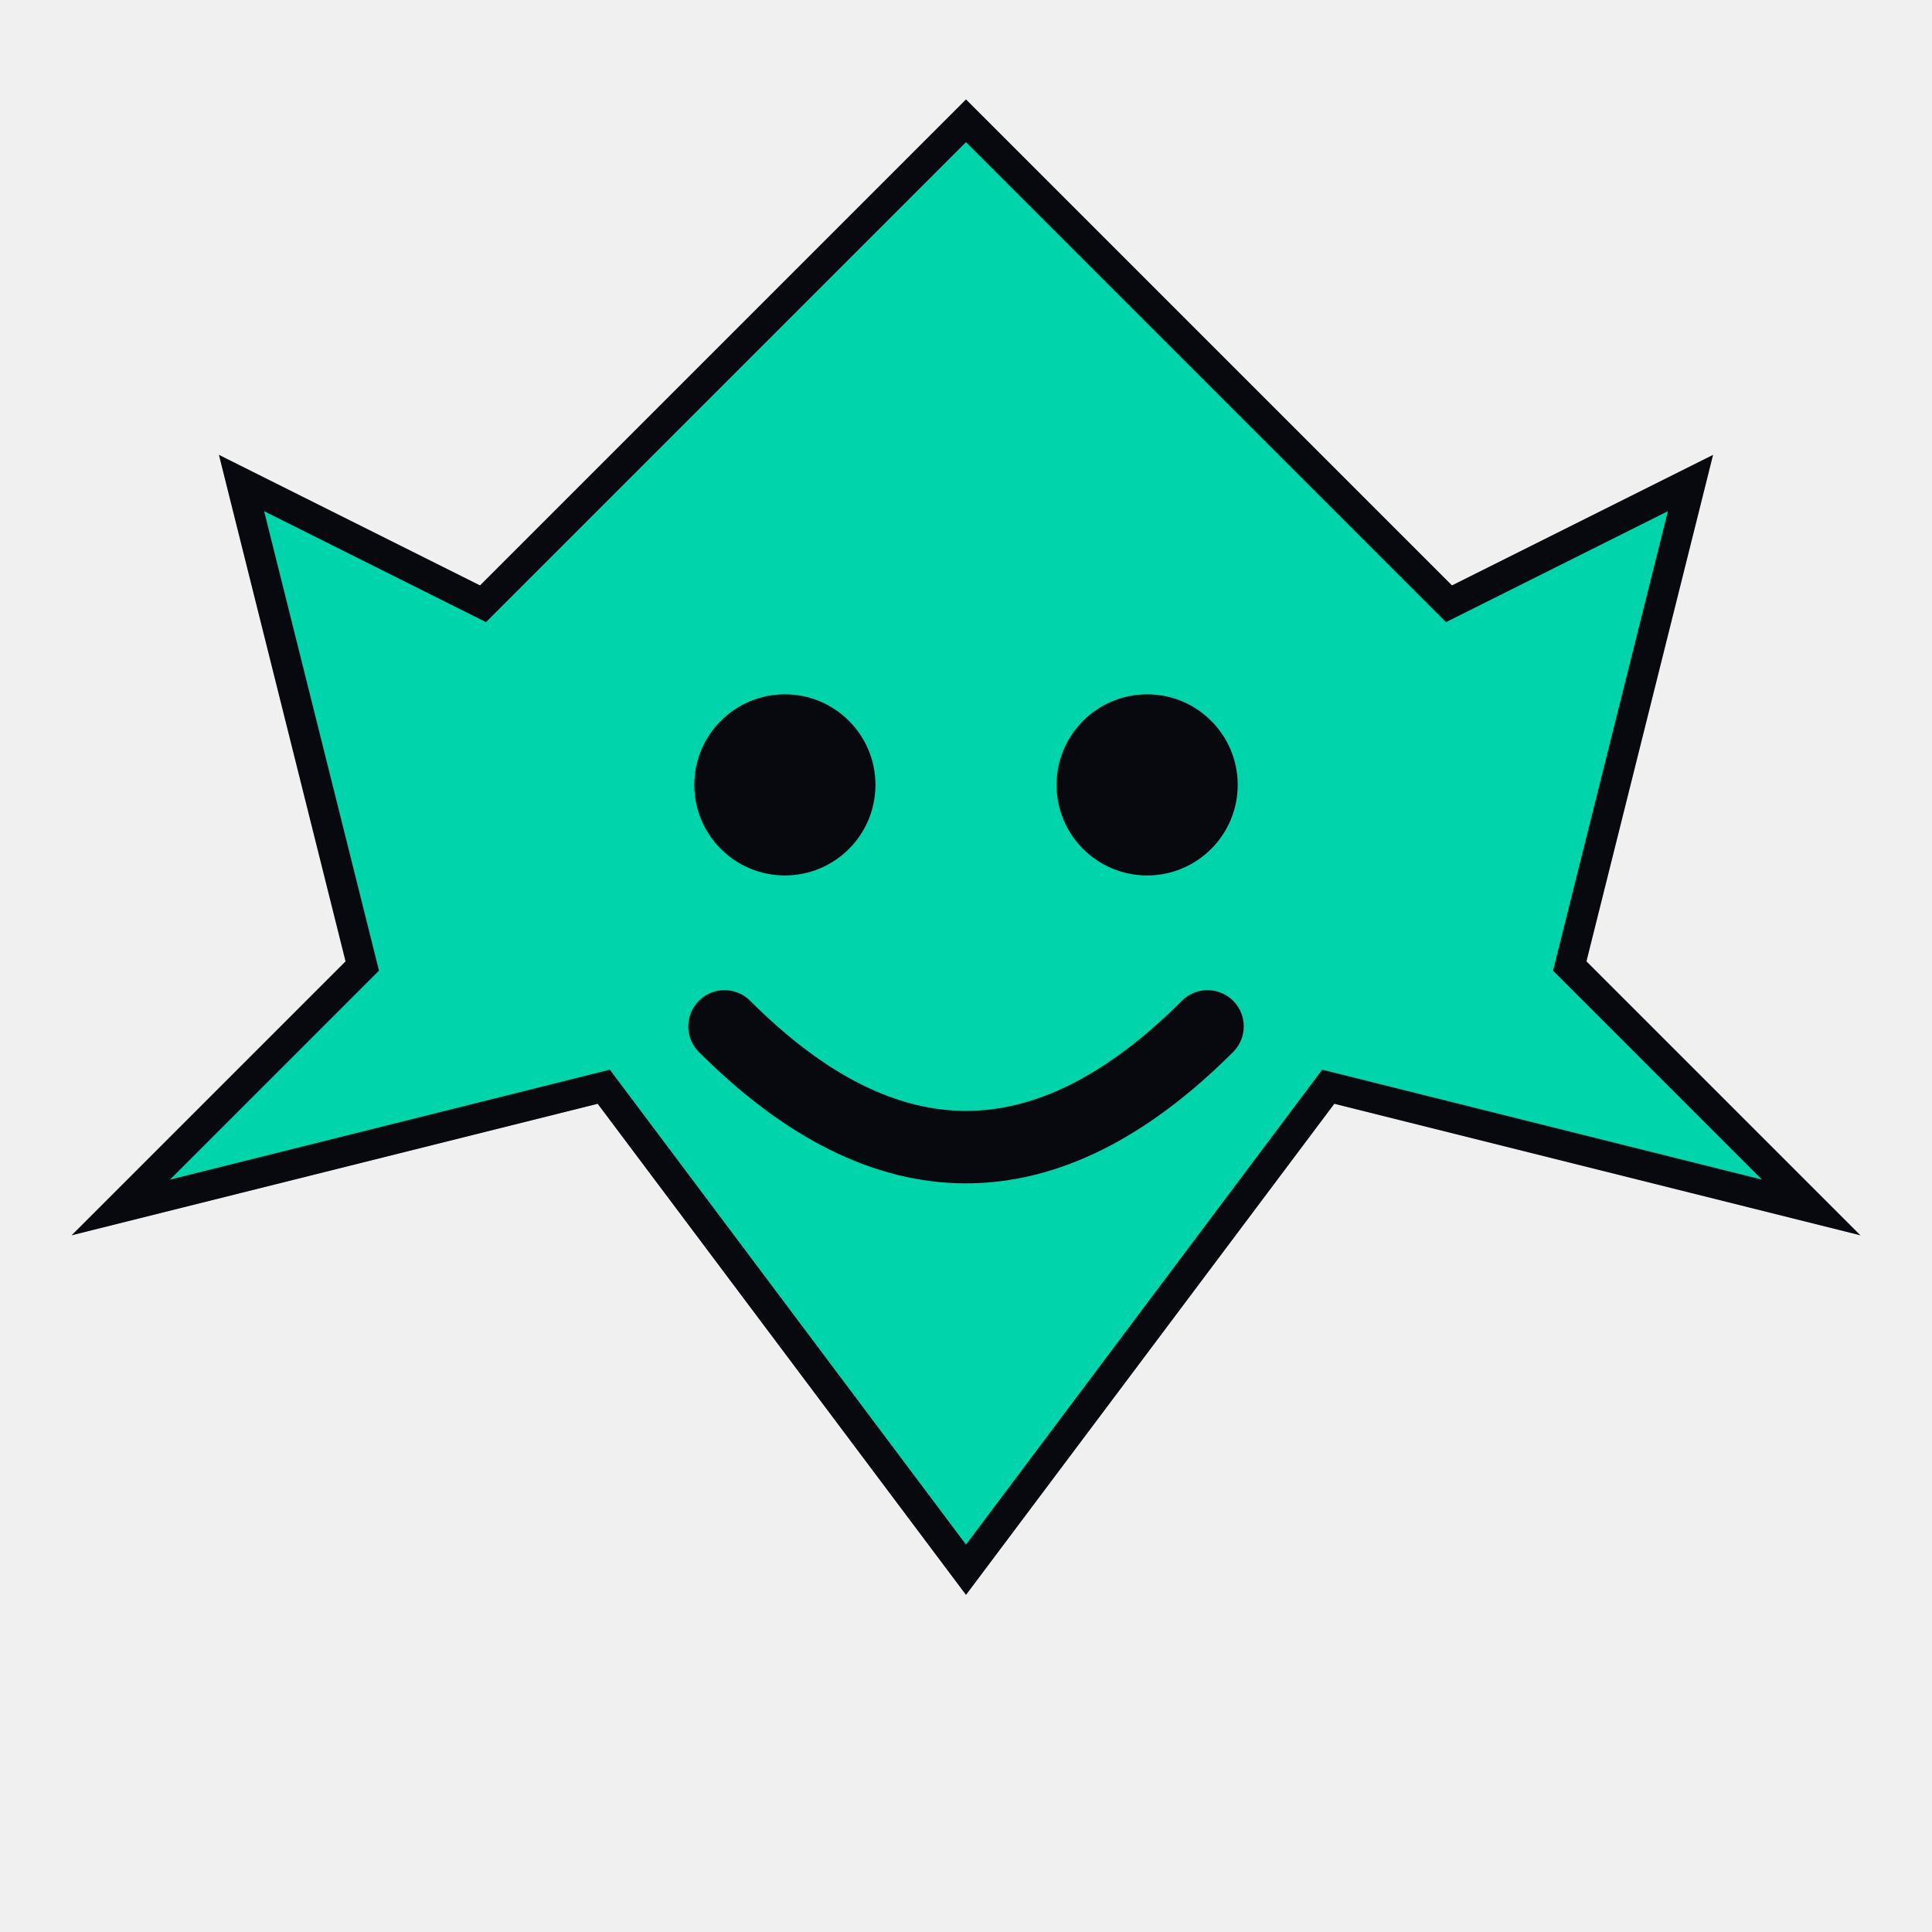
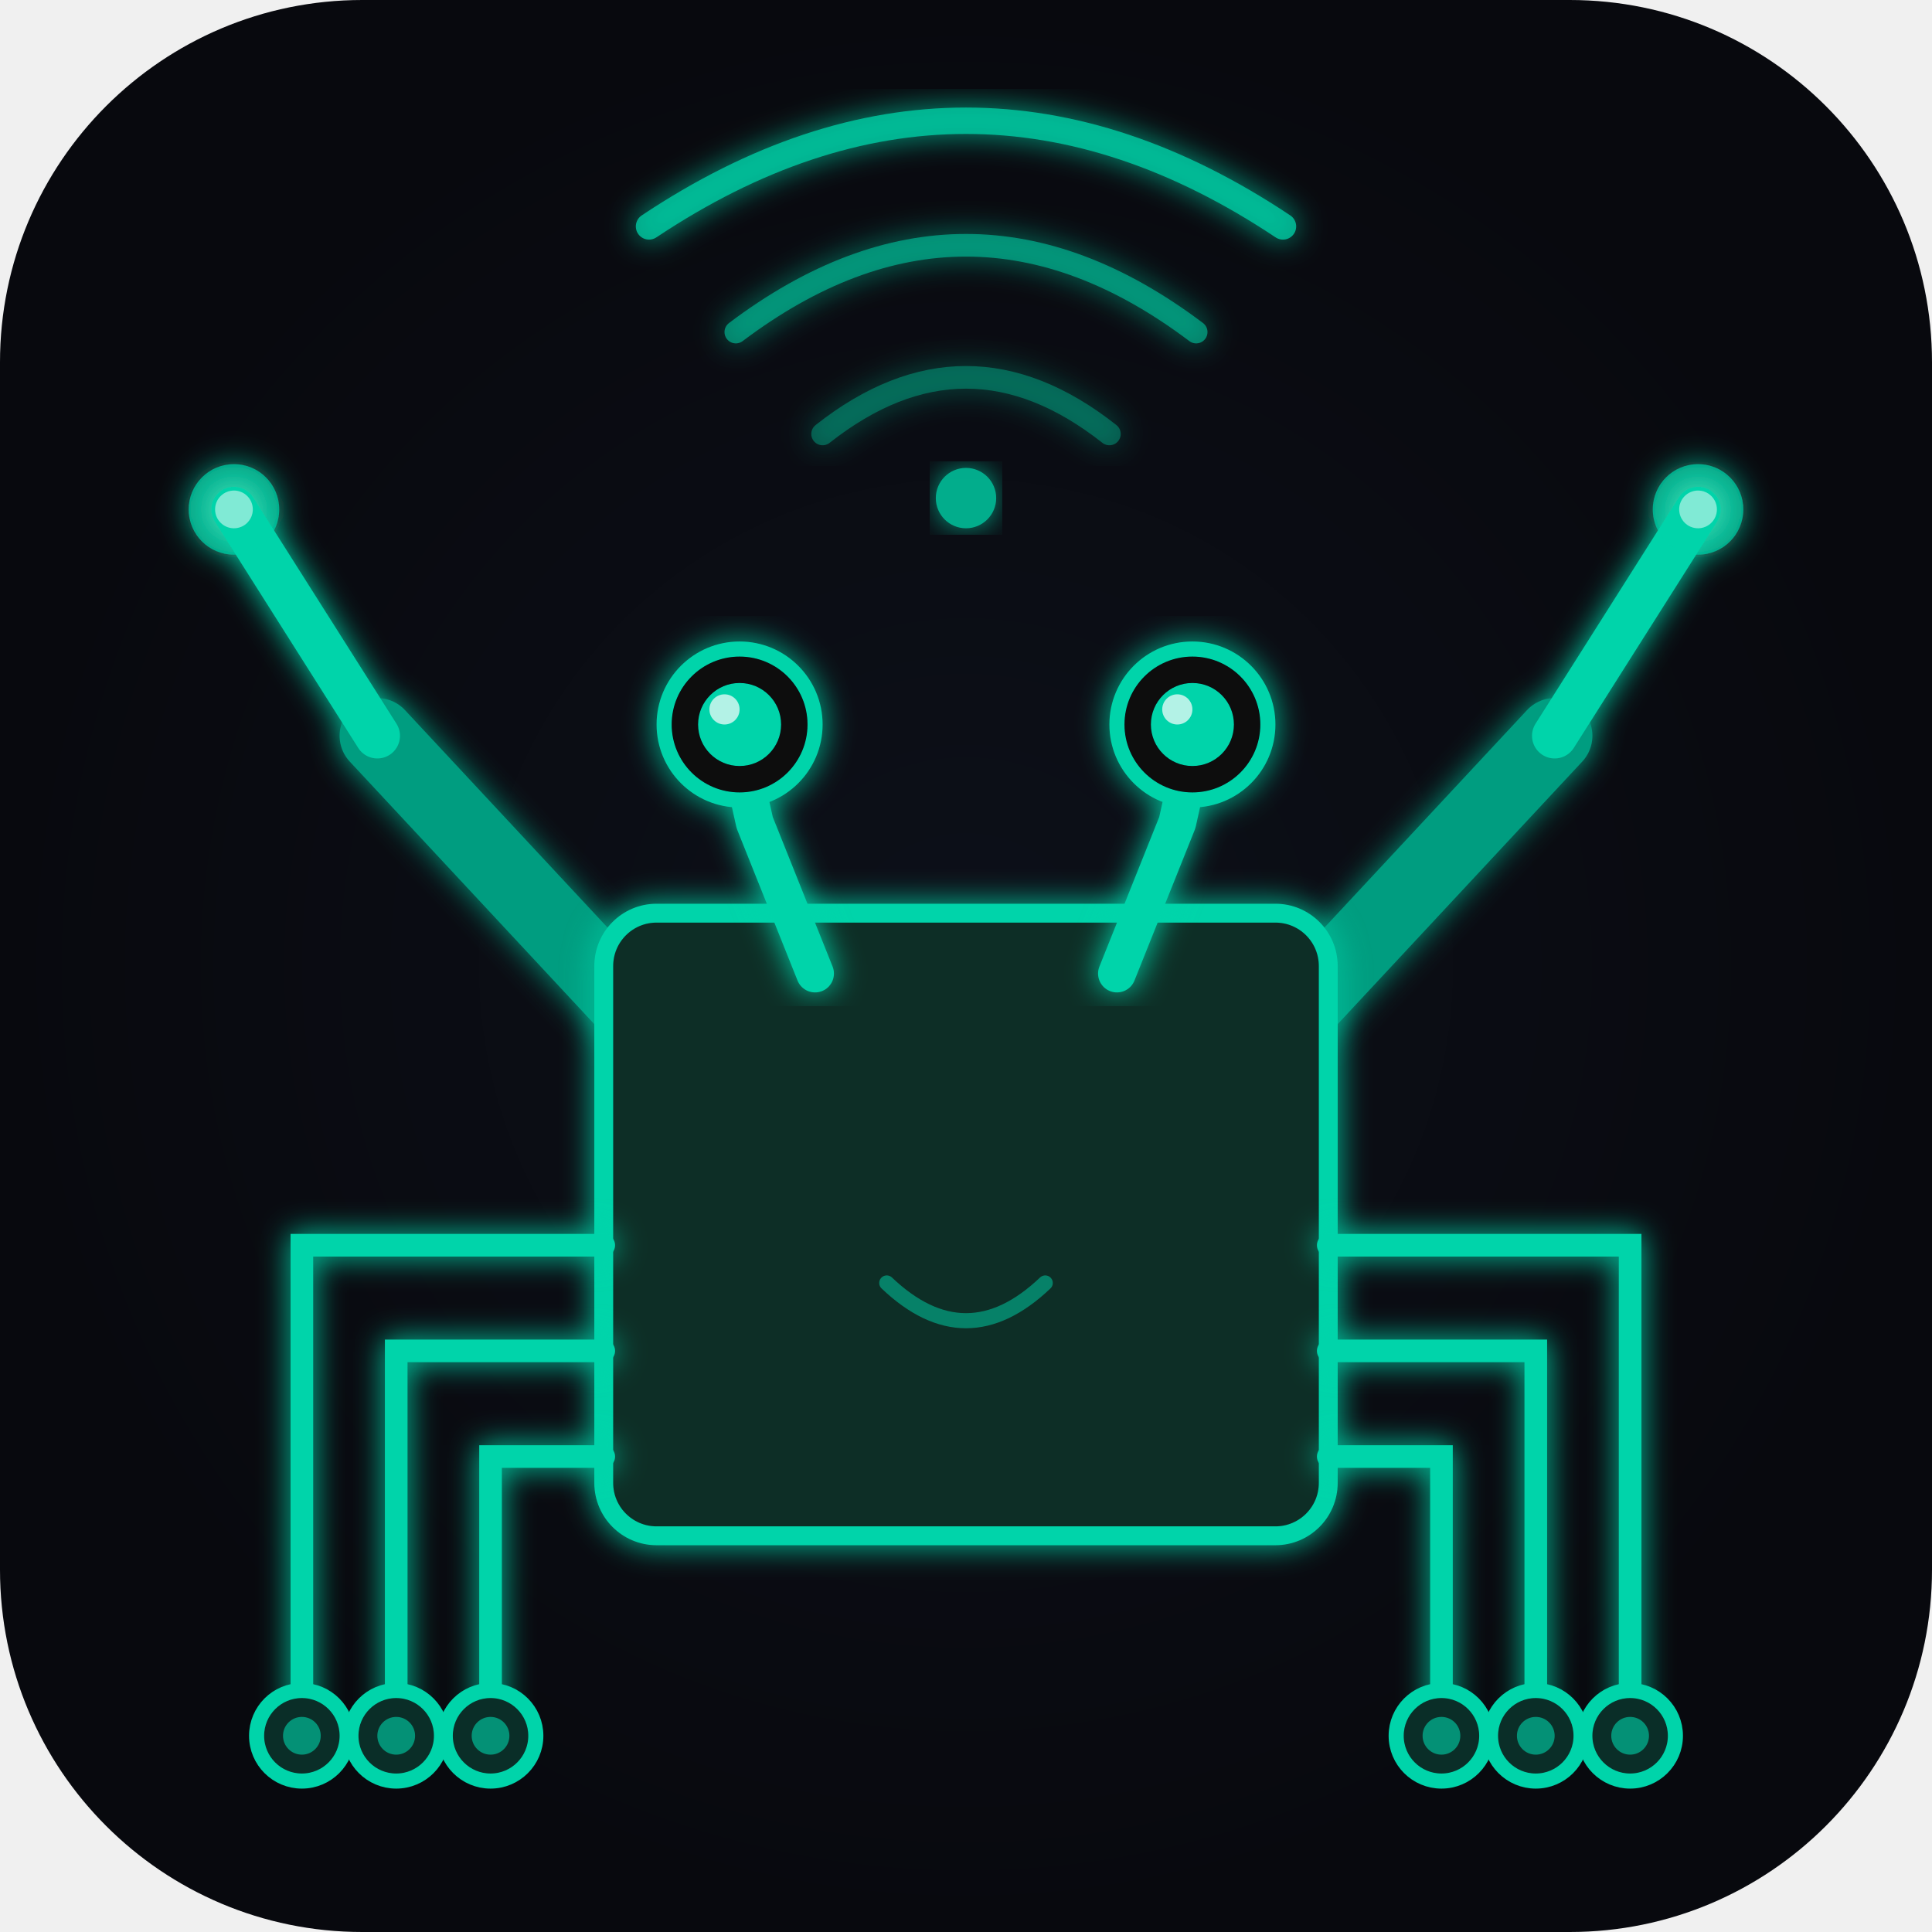
- <svg xmlns="http://www.w3.org/2000/svg" viewBox="0 0 32 32">
-   <path d="M16 2 L8 10 L4 8 L6 16 L2 20 L10 18 L16 26 L22 18 L30 20 L26 16 L28 8 L24 10 L16 2Z" fill="#00d4aa" stroke="#08090e" stroke-width="0.5" />
-   <circle cx="13" cy="13" r="1.5" fill="#08090e" />
-   <circle cx="19" cy="13" r="1.5" fill="#08090e" />
-   <path d="M12 17 Q16 21 20 17" fill="none" stroke="#08090e" stroke-width="1.2" stroke-linecap="round" />
+ <svg xmlns="http://www.w3.org/2000/svg" viewBox="0 0 512 512">
+   <defs>
+     <radialGradient id="bg" cx="50%" cy="50%" r="50%">
+       <stop offset="0%" stop-color="#0d1019" />
+       <stop offset="100%" stop-color="#08090e" />
+     </radialGradient>
+     <filter id="g">
+       <feGaussianBlur stdDeviation="4" result="b" />
+       <feMerge>
+         <feMergeNode in="b" />
+         <feMergeNode in="SourceGraphic" />
+       </feMerge>
+     </filter>
+   </defs>
+   <rect width="512" height="512" rx="96" fill="url(#bg)" />
+   <g filter="url(#g)" fill="none" stroke="#00d4aa" stroke-linecap="round">
+     <path d="M 218,115 Q 256,85 294,115" stroke-width="6" opacity="0.35" />
+     <path d="M 195,88 Q 256,42 317,88" stroke-width="6" opacity="0.55" />
+     <path d="M 172,60 Q 256,4 340,60" stroke-width="7" opacity="0.75" />
+   </g>
+   <circle cx="256" cy="132" r="8" fill="#00d4aa" filter="url(#g)" opacity="0.8" />
+   <g filter="url(#g)">
+     <line x1="168" y1="268" x2="100" y2="195" stroke="#009d80" stroke-width="20" stroke-linecap="round" />
+     <line x1="100" y1="195" x2="62" y2="135" stroke="#00d4aa" stroke-width="12" stroke-linecap="round" />
+     <circle cx="62" cy="135" r="12" fill="#00d4aa" opacity="0.7" />
+     <circle cx="62" cy="135" r="5" fill="#fff" opacity="0.5" />
+     <line x1="344" y1="268" x2="412" y2="195" stroke="#009d80" stroke-width="20" stroke-linecap="round" />
+     <line x1="412" y1="195" x2="450" y2="135" stroke="#00d4aa" stroke-width="12" stroke-linecap="round" />
+     <circle cx="450" cy="135" r="12" fill="#00d4aa" opacity="0.7" />
+     <circle cx="450" cy="135" r="5" fill="#fff" opacity="0.5" />
+   </g>
+   <g filter="url(#g)">
+     <rect x="160" y="242" width="192" height="165" rx="14" fill="#0a2e28" stroke="#00d4aa" stroke-width="5" />
+   </g>
+   <g filter="url(#g)">
+     <path d="M 216,258 L 200,218 L 196,200" fill="none" stroke="#00d4aa" stroke-width="10" stroke-linecap="round" stroke-linejoin="round" />
+     <circle cx="196" cy="192" r="20" fill="#08090e" stroke="#00d4aa" stroke-width="4" />
+     <circle cx="196" cy="192" r="11" fill="#00d4aa" />
+     <circle cx="192" cy="188" r="4" fill="#fff" opacity="0.7" />
+     <path d="M 296,258 L 312,218 L 316,200" fill="none" stroke="#00d4aa" stroke-width="10" stroke-linecap="round" stroke-linejoin="round" />
+     <circle cx="316" cy="192" r="20" fill="#08090e" stroke="#00d4aa" stroke-width="4" />
+     <circle cx="316" cy="192" r="11" fill="#00d4aa" />
+     <circle cx="312" cy="188" r="4" fill="#fff" opacity="0.7" />
+   </g>
+   <path d="M 235,340 Q 256,360 277,340" fill="none" stroke="#00d4aa" stroke-width="4" stroke-linecap="round" opacity="0.5" />
+   <g filter="url(#g)" stroke="#00d4aa" stroke-width="6" stroke-linecap="round" fill="none">
+     <path d="M 160,330 L 80,330 L 80,460" />
+     <path d="M 160,358 L 105,358 L 105,460" />
+     <path d="M 160,386 L 130,386 L 130,460" />
+     <path d="M 352,330 L 432,330 L 432,460" />
+     <path d="M 352,358 L 407,358 L 407,460" />
+     <path d="M 352,386 L 382,386 L 382,460" />
+   </g>
+   <g fill="#0a2e28" stroke="#00d4aa" stroke-width="4">
+     <circle cx="80" cy="460" r="12" />
+     <circle cx="105" cy="460" r="12" />
+     <circle cx="130" cy="460" r="12" />
+     <circle cx="432" cy="460" r="12" />
+     <circle cx="407" cy="460" r="12" />
+     <circle cx="382" cy="460" r="12" />
+   </g>
+   <g fill="#00d4aa" opacity="0.6">
+     <circle cx="80" cy="460" r="5" />
+     <circle cx="105" cy="460" r="5" />
+     <circle cx="130" cy="460" r="5" />
+     <circle cx="432" cy="460" r="5" />
+     <circle cx="407" cy="460" r="5" />
+     <circle cx="382" cy="460" r="5" />
+   </g>
</svg>
